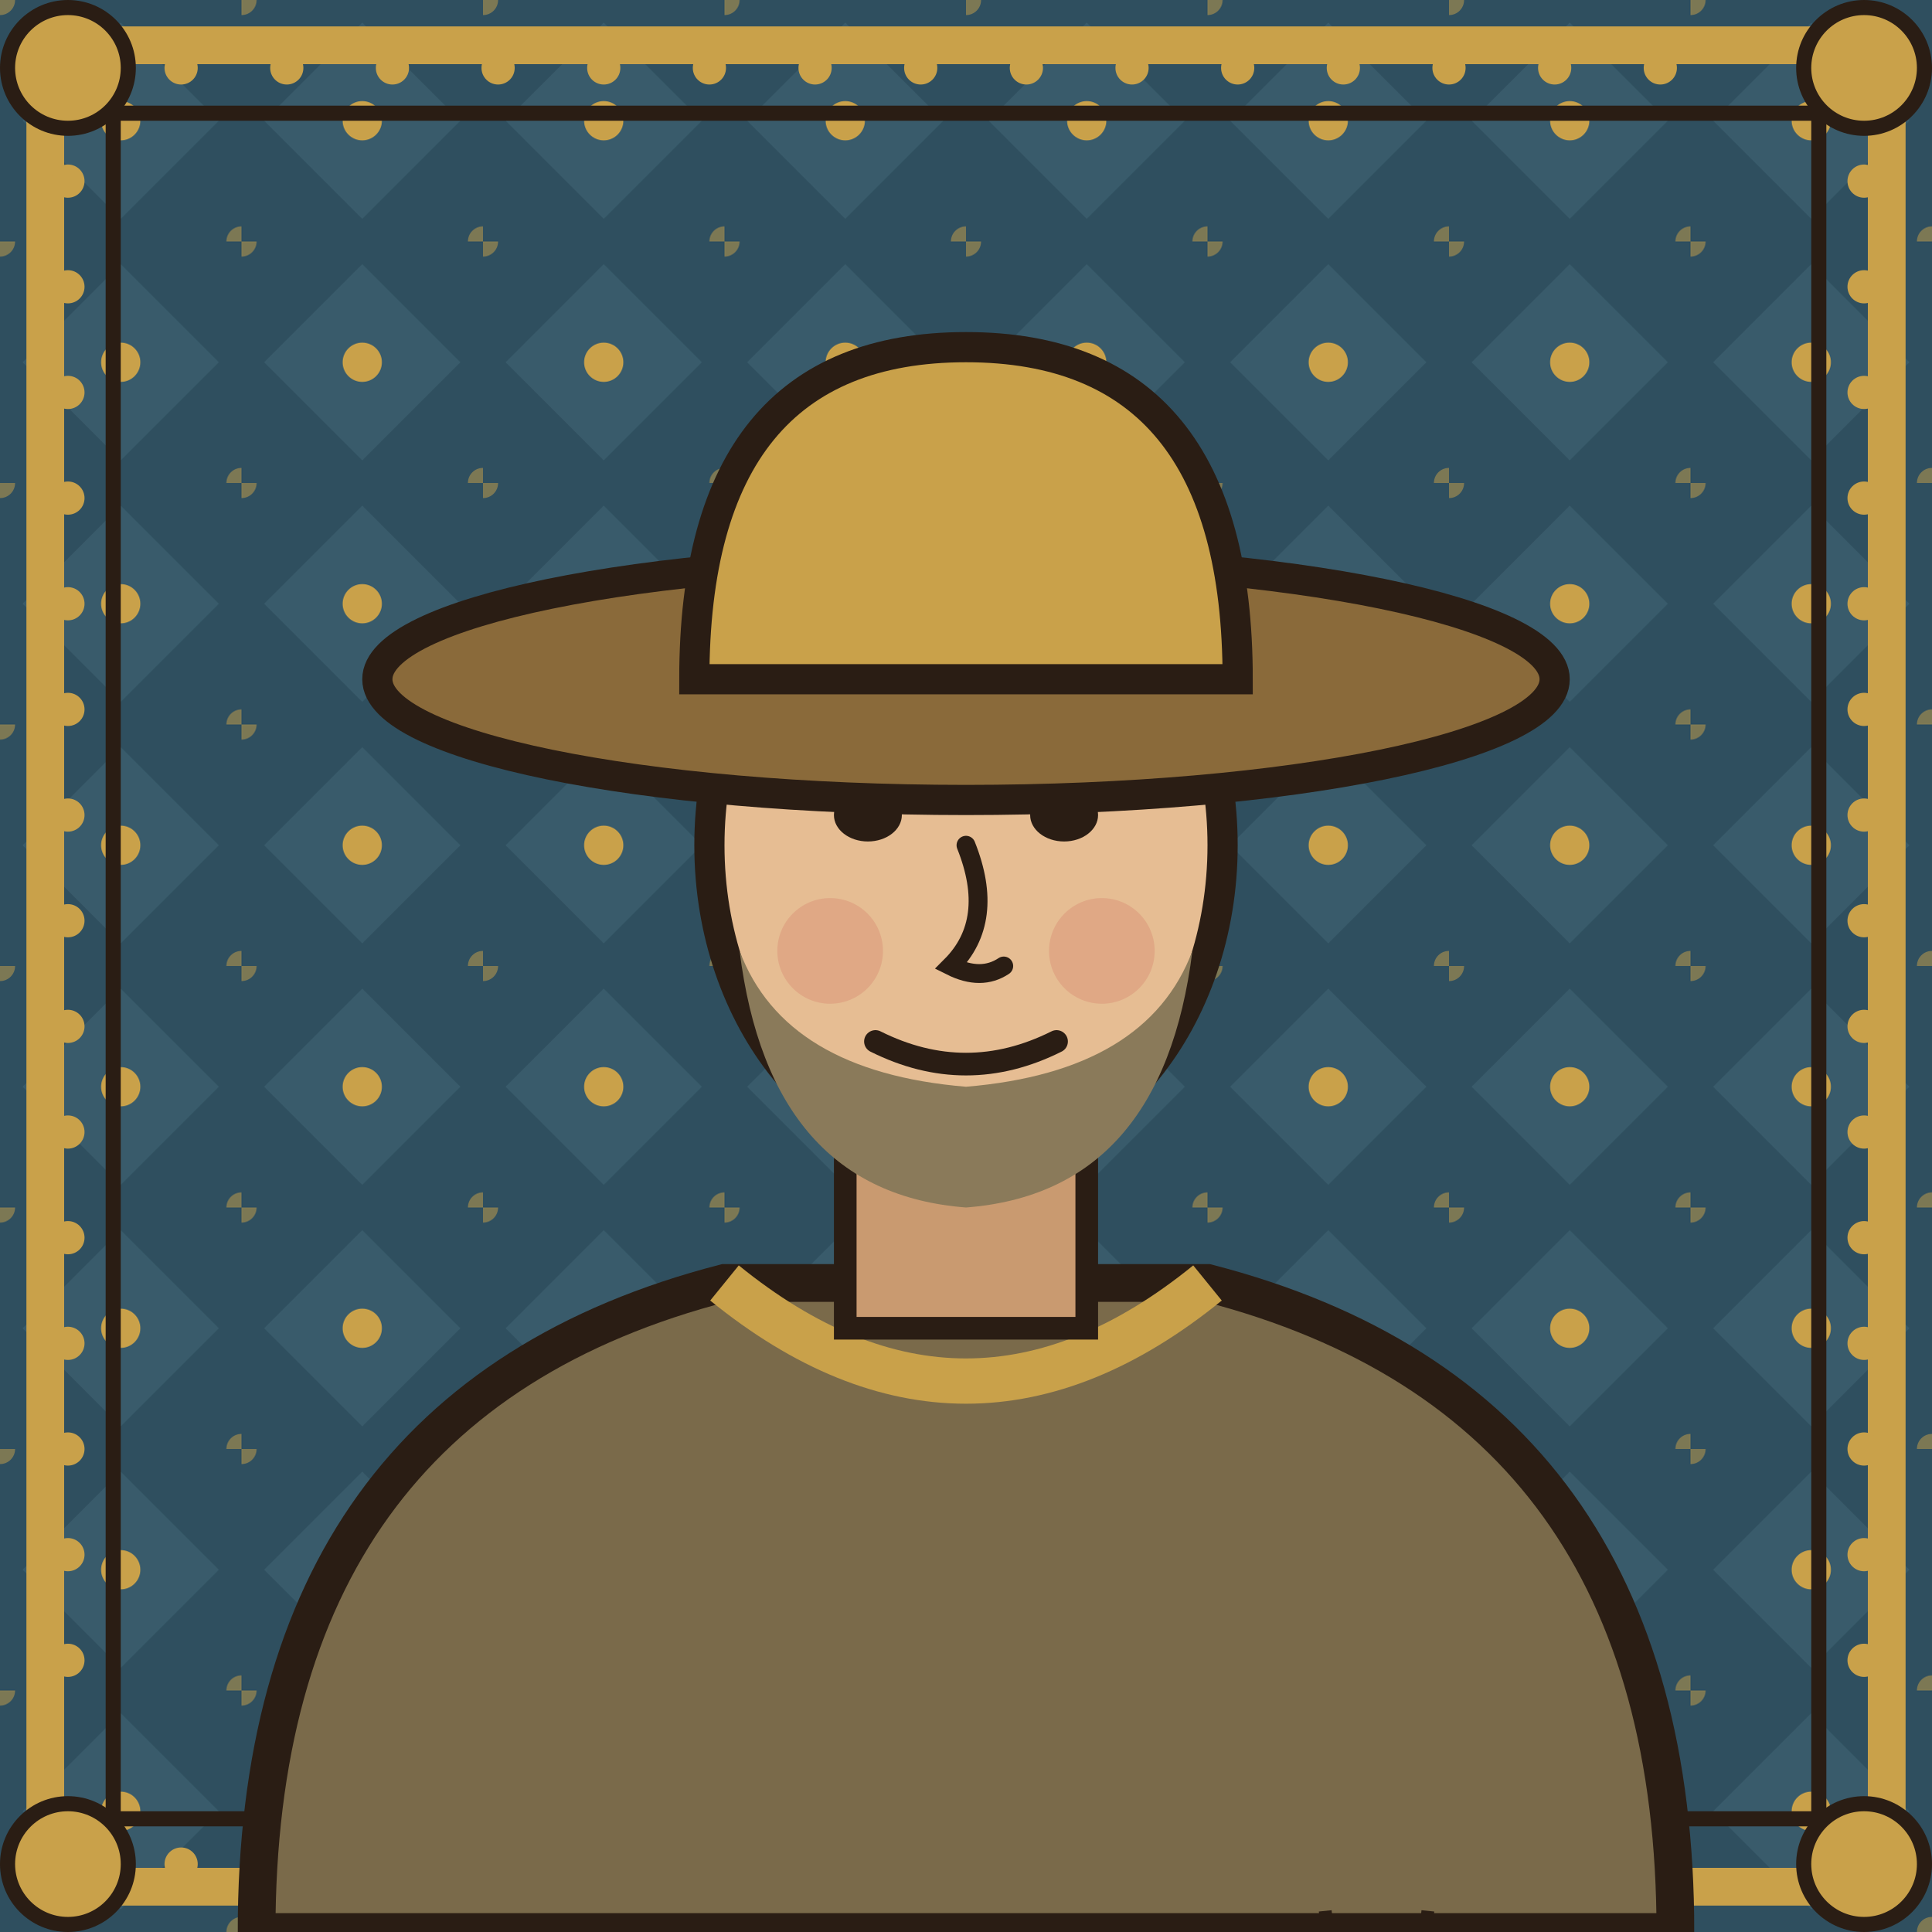
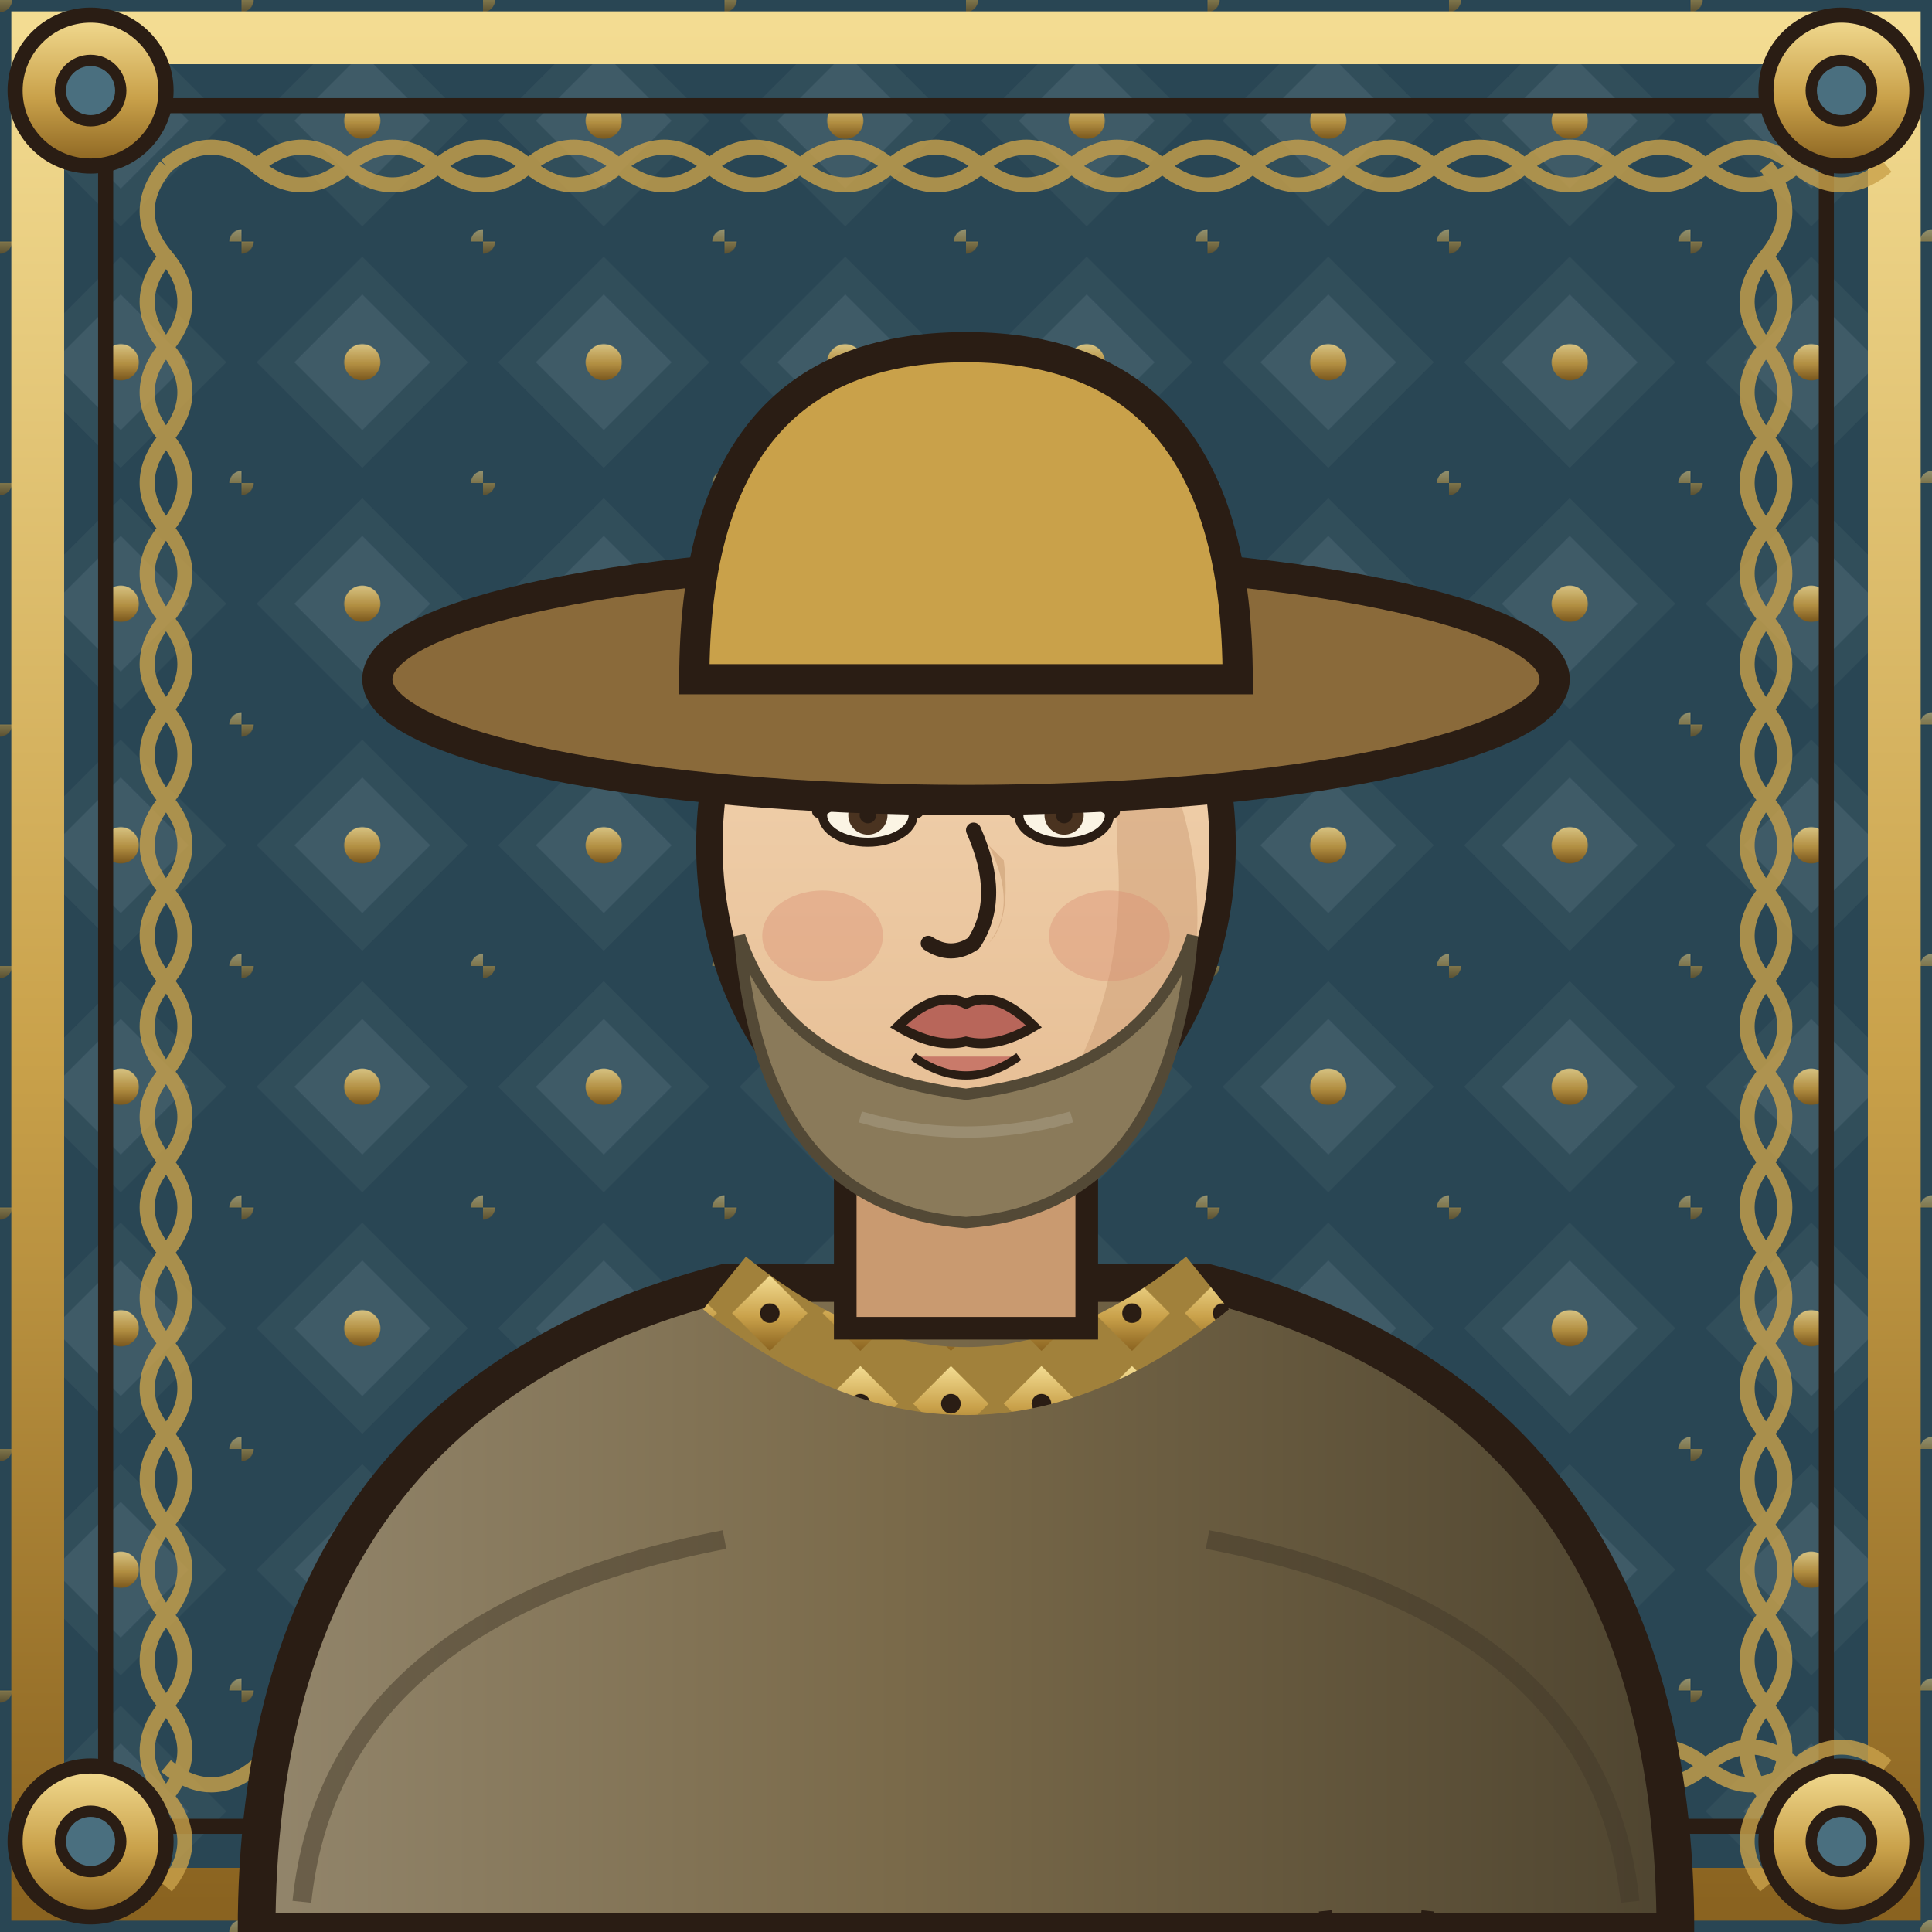
<svg xmlns="http://www.w3.org/2000/svg" viewBox="0 0 256 256" width="256" height="256">
+   <defs>
+     <linearGradient id="gold" x1="0" y1="0" x2="0" y2="1">
+       <stop offset="0" stop-color="#f3dc92" />
+       <stop offset="0.55" stop-color="#c9a14a" />
+       <stop offset="1" stop-color="#8a6320" />
+     </linearGradient>
+     <linearGradient id="steel" x1="0" y1="0" x2="1" y2="1">
+       <stop offset="0" stop-color="#eef1f4" />
+       <stop offset="0.5" stop-color="#8a8f96" />
+       <stop offset="1" stop-color="#4b5058" />
+     </linearGradient>
+     <linearGradient id="skin" x1="0" y1="0" x2="0" y2="1">
+       <stop offset="0" stop-color="#f4d8b6" />
+       <stop offset="1" stop-color="#e6bd93" />
+     </linearGradient>
+     <linearGradient id="parch" x1="0" y1="0" x2="0" y2="1">
+       <stop offset="0" stop-color="#f4ead2" />
+       <stop offset="1" stop-color="#e9dcbf" />
+     </linearGradient>
+   </defs>
+   <defs>
+     <linearGradient id="robe" x1="0" y1="0" x2="1" y2="0">
+       <stop offset="0" stop-color="#92856b" />
+       <stop offset="0.45" stop-color="#7a6a4a" />
+       <stop offset="1" stop-color="#4f4530" />
+     </linearGradient>
+     <pattern id="emb" width="12" height="12" patternUnits="userSpaceOnUse">
+       <rect width="12" height="12" fill="#a1813b" />
+       <path d="M6 1 L11 6 L6 11 L1 6 Z" fill="url(#gold)" />
+       <circle cx="6" cy="6" r="1.3" fill="#2a1d14" />
+     </pattern>
+   </defs>
  <defs>
    <pattern id="field" width="32" height="32" patternUnits="userSpaceOnUse">
      <rect width="32" height="32" fill="#2f4f5f" />
-       <path d="M16 3 L29 16 L16 29 L3 16 Z" fill="#4a6f7f" opacity="0.38" />
-       <circle cx="16" cy="16" r="2.6" fill="#c9a14a" />
-       <circle cx="0" cy="0" r="2" fill="#c9a14a" opacity="0.5" />
-       <circle cx="32" cy="32" r="2" fill="#c9a14a" opacity="0.5" />
+       <path d="M16 2 L30 16 L16 30 L2 16 Z" fill="#3f5e6c" opacity="0.55" />
+       <path d="M16 7 L25 16 L16 25 L7 16 Z" fill="#5c7d8c" opacity="0.4" />
+       <circle cx="16" cy="16" r="2.4" fill="url(#gold)" />
+       <circle cx="0" cy="0" r="1.6" fill="url(#gold)" opacity="0.6" />
+       <circle cx="32" cy="32" r="1.6" fill="url(#gold)" opacity="0.6" />
    </pattern>
  </defs>
  <rect x="0" y="0" width="256" height="256" fill="url(#field)" />
-   <rect x="6" y="6" width="244" height="244" fill="none" stroke="#c9a14a" stroke-width="5" />
-   <rect x="15" y="15" width="226" height="226" fill="none" stroke="#2a1d14" stroke-width="2" />
-   <circle cx="24" cy="9" r="2.2" fill="#c9a14a" />
-   <circle cx="24" cy="247" r="2.2" fill="#c9a14a" />
-   <circle cx="38" cy="9" r="2.2" fill="#c9a14a" />
-   <circle cx="38" cy="247" r="2.2" fill="#c9a14a" />
-   <circle cx="52" cy="9" r="2.2" fill="#c9a14a" />
-   <circle cx="52" cy="247" r="2.2" fill="#c9a14a" />
-   <circle cx="66" cy="9" r="2.2" fill="#c9a14a" />
-   <circle cx="66" cy="247" r="2.2" fill="#c9a14a" />
-   <circle cx="80" cy="9" r="2.2" fill="#c9a14a" />
-   <circle cx="80" cy="247" r="2.2" fill="#c9a14a" />
-   <circle cx="94" cy="9" r="2.2" fill="#c9a14a" />
-   <circle cx="94" cy="247" r="2.2" fill="#c9a14a" />
-   <circle cx="108" cy="9" r="2.2" fill="#c9a14a" />
-   <circle cx="108" cy="247" r="2.2" fill="#c9a14a" />
-   <circle cx="122" cy="9" r="2.2" fill="#c9a14a" />
-   <circle cx="122" cy="247" r="2.2" fill="#c9a14a" />
-   <circle cx="136" cy="9" r="2.2" fill="#c9a14a" />
-   <circle cx="136" cy="247" r="2.2" fill="#c9a14a" />
-   <circle cx="150" cy="9" r="2.2" fill="#c9a14a" />
-   <circle cx="150" cy="247" r="2.2" fill="#c9a14a" />
-   <circle cx="164" cy="9" r="2.2" fill="#c9a14a" />
-   <circle cx="164" cy="247" r="2.2" fill="#c9a14a" />
-   <circle cx="178" cy="9" r="2.2" fill="#c9a14a" />
-   <circle cx="178" cy="247" r="2.2" fill="#c9a14a" />
-   <circle cx="192" cy="9" r="2.2" fill="#c9a14a" />
-   <circle cx="192" cy="247" r="2.2" fill="#c9a14a" />
-   <circle cx="206" cy="9" r="2.2" fill="#c9a14a" />
-   <circle cx="206" cy="247" r="2.2" fill="#c9a14a" />
-   <circle cx="220" cy="9" r="2.2" fill="#c9a14a" />
-   <circle cx="220" cy="247" r="2.2" fill="#c9a14a" />
-   <circle cx="9" cy="24" r="2.2" fill="#c9a14a" />
-   <circle cx="247" cy="24" r="2.2" fill="#c9a14a" />
-   <circle cx="9" cy="38" r="2.2" fill="#c9a14a" />
-   <circle cx="247" cy="38" r="2.2" fill="#c9a14a" />
-   <circle cx="9" cy="52" r="2.2" fill="#c9a14a" />
-   <circle cx="247" cy="52" r="2.2" fill="#c9a14a" />
-   <circle cx="9" cy="66" r="2.2" fill="#c9a14a" />
-   <circle cx="247" cy="66" r="2.2" fill="#c9a14a" />
-   <circle cx="9" cy="80" r="2.2" fill="#c9a14a" />
-   <circle cx="247" cy="80" r="2.2" fill="#c9a14a" />
-   <circle cx="9" cy="94" r="2.2" fill="#c9a14a" />
-   <circle cx="247" cy="94" r="2.2" fill="#c9a14a" />
-   <circle cx="9" cy="108" r="2.2" fill="#c9a14a" />
-   <circle cx="247" cy="108" r="2.2" fill="#c9a14a" />
-   <circle cx="9" cy="122" r="2.2" fill="#c9a14a" />
-   <circle cx="247" cy="122" r="2.2" fill="#c9a14a" />
-   <circle cx="9" cy="136" r="2.2" fill="#c9a14a" />
-   <circle cx="247" cy="136" r="2.2" fill="#c9a14a" />
-   <circle cx="9" cy="150" r="2.2" fill="#c9a14a" />
-   <circle cx="247" cy="150" r="2.2" fill="#c9a14a" />
-   <circle cx="9" cy="164" r="2.2" fill="#c9a14a" />
-   <circle cx="247" cy="164" r="2.2" fill="#c9a14a" />
-   <circle cx="9" cy="178" r="2.2" fill="#c9a14a" />
-   <circle cx="247" cy="178" r="2.2" fill="#c9a14a" />
-   <circle cx="9" cy="192" r="2.2" fill="#c9a14a" />
-   <circle cx="247" cy="192" r="2.2" fill="#c9a14a" />
-   <circle cx="9" cy="206" r="2.2" fill="#c9a14a" />
-   <circle cx="247" cy="206" r="2.2" fill="#c9a14a" />
-   <circle cx="9" cy="220" r="2.2" fill="#c9a14a" />
-   <circle cx="247" cy="220" r="2.2" fill="#c9a14a" />
-   <circle cx="9" cy="9" r="8" fill="#c9a14a" stroke="#2a1d14" stroke-width="2" />
-   <circle cx="247" cy="9" r="8" fill="#c9a14a" stroke="#2a1d14" stroke-width="2" />
-   <circle cx="9" cy="247" r="8" fill="#c9a14a" stroke="#2a1d14" stroke-width="2" />
-   <circle cx="247" cy="247" r="8" fill="#c9a14a" stroke="#2a1d14" stroke-width="2" />
-   <path d="M34 256 Q34 186 96 170 L160 170 Q222 186 222 256 Z" fill="#7a6a4a" stroke="#2a1d14" stroke-width="5" />
-   <path d="M96 170 Q128 196 160 170" fill="none" stroke="#c9a14a" stroke-width="6" />
+   <rect x="0" y="0" width="256" height="256" fill="#000" opacity="0.12" />
+   <rect x="5" y="5" width="246" height="246" fill="none" stroke="url(#gold)" stroke-width="7" />
+   <rect x="14" y="14" width="228" height="228" fill="none" stroke="#2a1d14" stroke-width="2" />
+   <path d="M22 22 q6 -5 12 0 t12 0 M22 234 q6 5 12 0 t12 0 M34 22 q6 -5 12 0 t12 0 M34 234 q6 5 12 0 t12 0 M46 22 q6 -5 12 0 t12 0 M46 234 q6 5 12 0 t12 0 M58 22 q6 -5 12 0 t12 0 M58 234 q6 5 12 0 t12 0 M70 22 q6 -5 12 0 t12 0 M70 234 q6 5 12 0 t12 0 M82 22 q6 -5 12 0 t12 0 M82 234 q6 5 12 0 t12 0 M94 22 q6 -5 12 0 t12 0 M94 234 q6 5 12 0 t12 0 M106 22 q6 -5 12 0 t12 0 M106 234 q6 5 12 0 t12 0 M118 22 q6 -5 12 0 t12 0 M118 234 q6 5 12 0 t12 0 M130 22 q6 -5 12 0 t12 0 M130 234 q6 5 12 0 t12 0 M142 22 q6 -5 12 0 t12 0 M142 234 q6 5 12 0 t12 0 M154 22 q6 -5 12 0 t12 0 M154 234 q6 5 12 0 t12 0 M166 22 q6 -5 12 0 t12 0 M166 234 q6 5 12 0 t12 0 M178 22 q6 -5 12 0 t12 0 M178 234 q6 5 12 0 t12 0 M190 22 q6 -5 12 0 t12 0 M190 234 q6 5 12 0 t12 0 M202 22 q6 -5 12 0 t12 0 M202 234 q6 5 12 0 t12 0 M214 22 q6 -5 12 0 t12 0 M214 234 q6 5 12 0 t12 0 M226 22 q6 -5 12 0 t12 0 M226 234 q6 5 12 0 t12 0 M22 22 q-5 6 0 12 t0 12 M234 22 q5 6 0 12 t0 12 M22 34 q-5 6 0 12 t0 12 M234 34 q5 6 0 12 t0 12 M22 46 q-5 6 0 12 t0 12 M234 46 q5 6 0 12 t0 12 M22 58 q-5 6 0 12 t0 12 M234 58 q5 6 0 12 t0 12 M22 70 q-5 6 0 12 t0 12 M234 70 q5 6 0 12 t0 12 M22 82 q-5 6 0 12 t0 12 M234 82 q5 6 0 12 t0 12 M22 94 q-5 6 0 12 t0 12 M234 94 q5 6 0 12 t0 12 M22 106 q-5 6 0 12 t0 12 M234 106 q5 6 0 12 t0 12 M22 118 q-5 6 0 12 t0 12 M234 118 q5 6 0 12 t0 12 M22 130 q-5 6 0 12 t0 12 M234 130 q5 6 0 12 t0 12 M22 142 q-5 6 0 12 t0 12 M234 142 q5 6 0 12 t0 12 M22 154 q-5 6 0 12 t0 12 M234 154 q5 6 0 12 t0 12 M22 166 q-5 6 0 12 t0 12 M234 166 q5 6 0 12 t0 12 M22 178 q-5 6 0 12 t0 12 M234 178 q5 6 0 12 t0 12 M22 190 q-5 6 0 12 t0 12 M234 190 q5 6 0 12 t0 12 M22 202 q-5 6 0 12 t0 12 M234 202 q5 6 0 12 t0 12 M22 214 q-5 6 0 12 t0 12 M234 214 q5 6 0 12 t0 12 M22 226 q-5 6 0 12 t0 12 M234 226 q5 6 0 12 t0 12" fill="none" stroke="#c9a14a" stroke-width="2" opacity="0.8" />
+   <circle cx="12" cy="12" r="10" fill="url(#gold)" stroke="#2a1d14" stroke-width="2" />
+   <circle cx="12" cy="12" r="4" fill="#4a6f7f" stroke="#2a1d14" stroke-width="1.5" />
+   <circle cx="244" cy="12" r="10" fill="url(#gold)" stroke="#2a1d14" stroke-width="2" />
+   <circle cx="244" cy="12" r="4" fill="#4a6f7f" stroke="#2a1d14" stroke-width="1.5" />
+   <circle cx="12" cy="244" r="10" fill="url(#gold)" stroke="#2a1d14" stroke-width="2" />
+   <circle cx="12" cy="244" r="4" fill="#4a6f7f" stroke="#2a1d14" stroke-width="1.5" />
+   <circle cx="244" cy="244" r="10" fill="url(#gold)" stroke="#2a1d14" stroke-width="2" />
+   <circle cx="244" cy="244" r="4" fill="#4a6f7f" stroke="#2a1d14" stroke-width="1.5" />
+   <path d="M34 256 Q34 186 96 170 L160 170 Q222 186 222 256 Z" fill="url(#robe)" stroke="#2a1d14" stroke-width="5" />
+   <path d="M96 170 Q128 196 160 170" fill="none" stroke="url(#emb)" stroke-width="9" />
+   <path d="M40 252 Q44 214 96 204" fill="none" stroke="#433a29" stroke-width="2.5" opacity="0.5" />
+   <path d="M216 252 Q212 214 160 204" fill="none" stroke="#433a29" stroke-width="2.5" opacity="0.5" />
  <rect x="112" y="136" width="32" height="40" fill="#c99a70" stroke="#2a1d14" stroke-width="3" />
  <g transform="translate(128 112)">
-     <ellipse cx="0" cy="0" rx="34" ry="42" fill="#e6bd93" stroke="#2a1d14" stroke-width="4" />
-     <path d="M-30 -6 Q-34 -40 0 -44 Q34 -40 30 -6" fill="none" stroke="#c99a70" stroke-width="3" opacity="0.6" />
-     <circle cx="-18" cy="14" r="7" fill="#d98f74" opacity="0.45" />
-     <circle cx="18" cy="14" r="7" fill="#d98f74" opacity="0.45" />
-     <ellipse cx="-13" cy="-4" rx="4.5" ry="3.5" fill="#2a1d14" />
-     <ellipse cx="13" cy="-4" rx="4.5" ry="3.5" fill="#2a1d14" />
-     <path d="M-22 -14 Q-13 -20 -5 -14 M5 -14 Q13 -20 22 -14" fill="none" stroke="#2a1d14" stroke-width="3" stroke-linecap="round" />
-     <path d="M0 0 Q4 10 -2 16 Q2 18 5 16" fill="none" stroke="#2a1d14" stroke-width="2.5" stroke-linecap="round" />
-     <path d="M-12 26 Q0 32 12 26" fill="none" stroke="#2a1d14" stroke-width="3" stroke-linecap="round" />
-     <path d="M-30 14 Q-26 46 0 48 Q26 46 30 14 Q24 30 0 32 Q-24 30 -30 14 Z" fill="#8a7a5a" />
-     <path d="M-36 -10 Q-40 -48 0 -50 Q40 -48 36 -10 Q30 -26 18 -30 Q0 -22 -18 -30 Q-30 -26 -36 -10 Z" fill="#8a7a5a" stroke="#2a1d14" stroke-width="3" />
+     <ellipse cx="0" cy="0" rx="34" ry="42" fill="url(#skin)" stroke="#2a1d14" stroke-width="3.5" />
+     <path d="M14 -30 Q34 -8 30 18 Q26 36 8 40 Q22 22 20 0 Q20 -20 14 -30 Z" fill="#c99a70" opacity="0.45" />
+     <ellipse cx="-19" cy="12" rx="8" ry="6" fill="#d98f74" opacity="0.4" />
+     <ellipse cx="19" cy="12" rx="8" ry="6" fill="#d98f74" opacity="0.4" />
+     <path d="M-8 37 Q0 41 8 37" fill="none" stroke="#c99a70" stroke-width="2" opacity="0.7" />
+     <ellipse cx="-13" cy="-4" rx="6" ry="3.6" fill="#fbf4e4" stroke="#2a1d14" stroke-width="1.2" />
+     <circle cx="-13" cy="-4" r="2.6" fill="#4a3320" />
+     <circle cx="-13" cy="-4" r="1.1" fill="#2a1d14" />
+     <circle cx="-12.1" cy="-5" r="0.6" fill="#ffffff" />
+     <path d="M-19.5 -4.5 Q-13 -9 -6.5 -4.5" fill="none" stroke="#2a1d14" stroke-width="1.8" stroke-linecap="round" />
+     <ellipse cx="13" cy="-4" rx="6" ry="3.6" fill="#fbf4e4" stroke="#2a1d14" stroke-width="1.2" />
+     <circle cx="13" cy="-4" r="2.6" fill="#4a3320" />
+     <circle cx="13" cy="-4" r="1.1" fill="#2a1d14" />
+     <circle cx="13.9" cy="-5" r="0.6" fill="#ffffff" />
+     <path d="M6.5 -4.5 Q13 -9 19.5 -4.5" fill="none" stroke="#2a1d14" stroke-width="1.8" stroke-linecap="round" />
+     <path d="M-20 -13 Q-13 -18 -5 -13" fill="none" stroke="#2a1d14" stroke-width="2.6" stroke-linecap="round" />
+     <path d="M5 -13 Q13 -18 20 -13" fill="none" stroke="#2a1d14" stroke-width="2.6" stroke-linecap="round" />
+     <path d="M1 -2 Q5 7 1 13 Q-2 15 -5 13" fill="none" stroke="#2a1d14" stroke-width="2" stroke-linecap="round" />
+     <path d="M3 0 Q7 8 3 13 Q6 10 5 2 Z" fill="#c99a70" opacity="0.55" />
+     <path d="M-9 24 Q-4 19 0 21 Q4 19 9 24 Q4 27 0 26 Q-4 27 -9 24 Z" fill="#b8665a" stroke="#2a1d14" stroke-width="1.3" />
+     <path d="M-7 28 Q0 33 7 28" fill="#c97a6a" stroke="#2a1d14" stroke-width="1.1" />
+     <path d="M-30 12 Q-27 48 0 50 Q27 48 30 12 Q24 30 0 33 Q-24 30 -30 12 Z" fill="#8a7a5a" stroke="#534936" stroke-width="1.5" />
+     <path d="M-14 36 Q0 40 14 36" fill="none" stroke="#a1957b" stroke-width="1.5" opacity="0.7" />
+     <path d="M-37 -10 Q-42 -50 0 -52 Q42 -50 37 -10 Q31 -28 18 -32 Q0 -22 -18 -32 Q-31 -28 -37 -10 Z" fill="#8a7a5a" stroke="#2a1d14" stroke-width="3" />
+     <path d="M-24 -34 Q-14.4 -26 -19.2 -18" fill="none" stroke="#61553f" stroke-width="1.2" opacity="0.7" />
+     <path d="M-12 -34 Q-7.2 -26 -9.6 -18" fill="none" stroke="#61553f" stroke-width="1.2" opacity="0.7" />
+     <path d="M0 -34 Q0.0 -26 0.0 -18" fill="none" stroke="#61553f" stroke-width="1.2" opacity="0.7" />
+     <path d="M12 -34 Q7.2 -26 9.6 -18" fill="none" stroke="#61553f" stroke-width="1.2" opacity="0.7" />
+     <path d="M24 -34 Q14.4 -26 19.2 -18" fill="none" stroke="#61553f" stroke-width="1.2" opacity="0.7" />
    <ellipse cx="0" cy="-22" rx="78" ry="16" fill="#8a6a3a" stroke="#2a1d14" stroke-width="4" />
    <path d="M-36 -22 Q-36 -66 0 -66 Q36 -66 36 -22 Z" fill="#c9a14a" stroke="#2a1d14" stroke-width="4" />
  </g>
  <g transform="translate(128 226) scale(0.85)">
    <path d="M64 110 L28 58 Q64 18 100 58 Z" fill="#d9c8a0" stroke="#2a1d14" stroke-width="4" />
    <path d="M64 110 L30 60" stroke="#2a1d14" stroke-width="2" />
    <path d="M64 110 L42 42" stroke="#2a1d14" stroke-width="2" />
    <path d="M64 110 L56 32" stroke="#2a1d14" stroke-width="2" />
    <path d="M64 110 L72 32" stroke="#2a1d14" stroke-width="2" />
    <path d="M64 110 L86 42" stroke="#2a1d14" stroke-width="2" />
    <path d="M64 110 L98 60" stroke="#2a1d14" stroke-width="2" />
  </g>
</svg>
